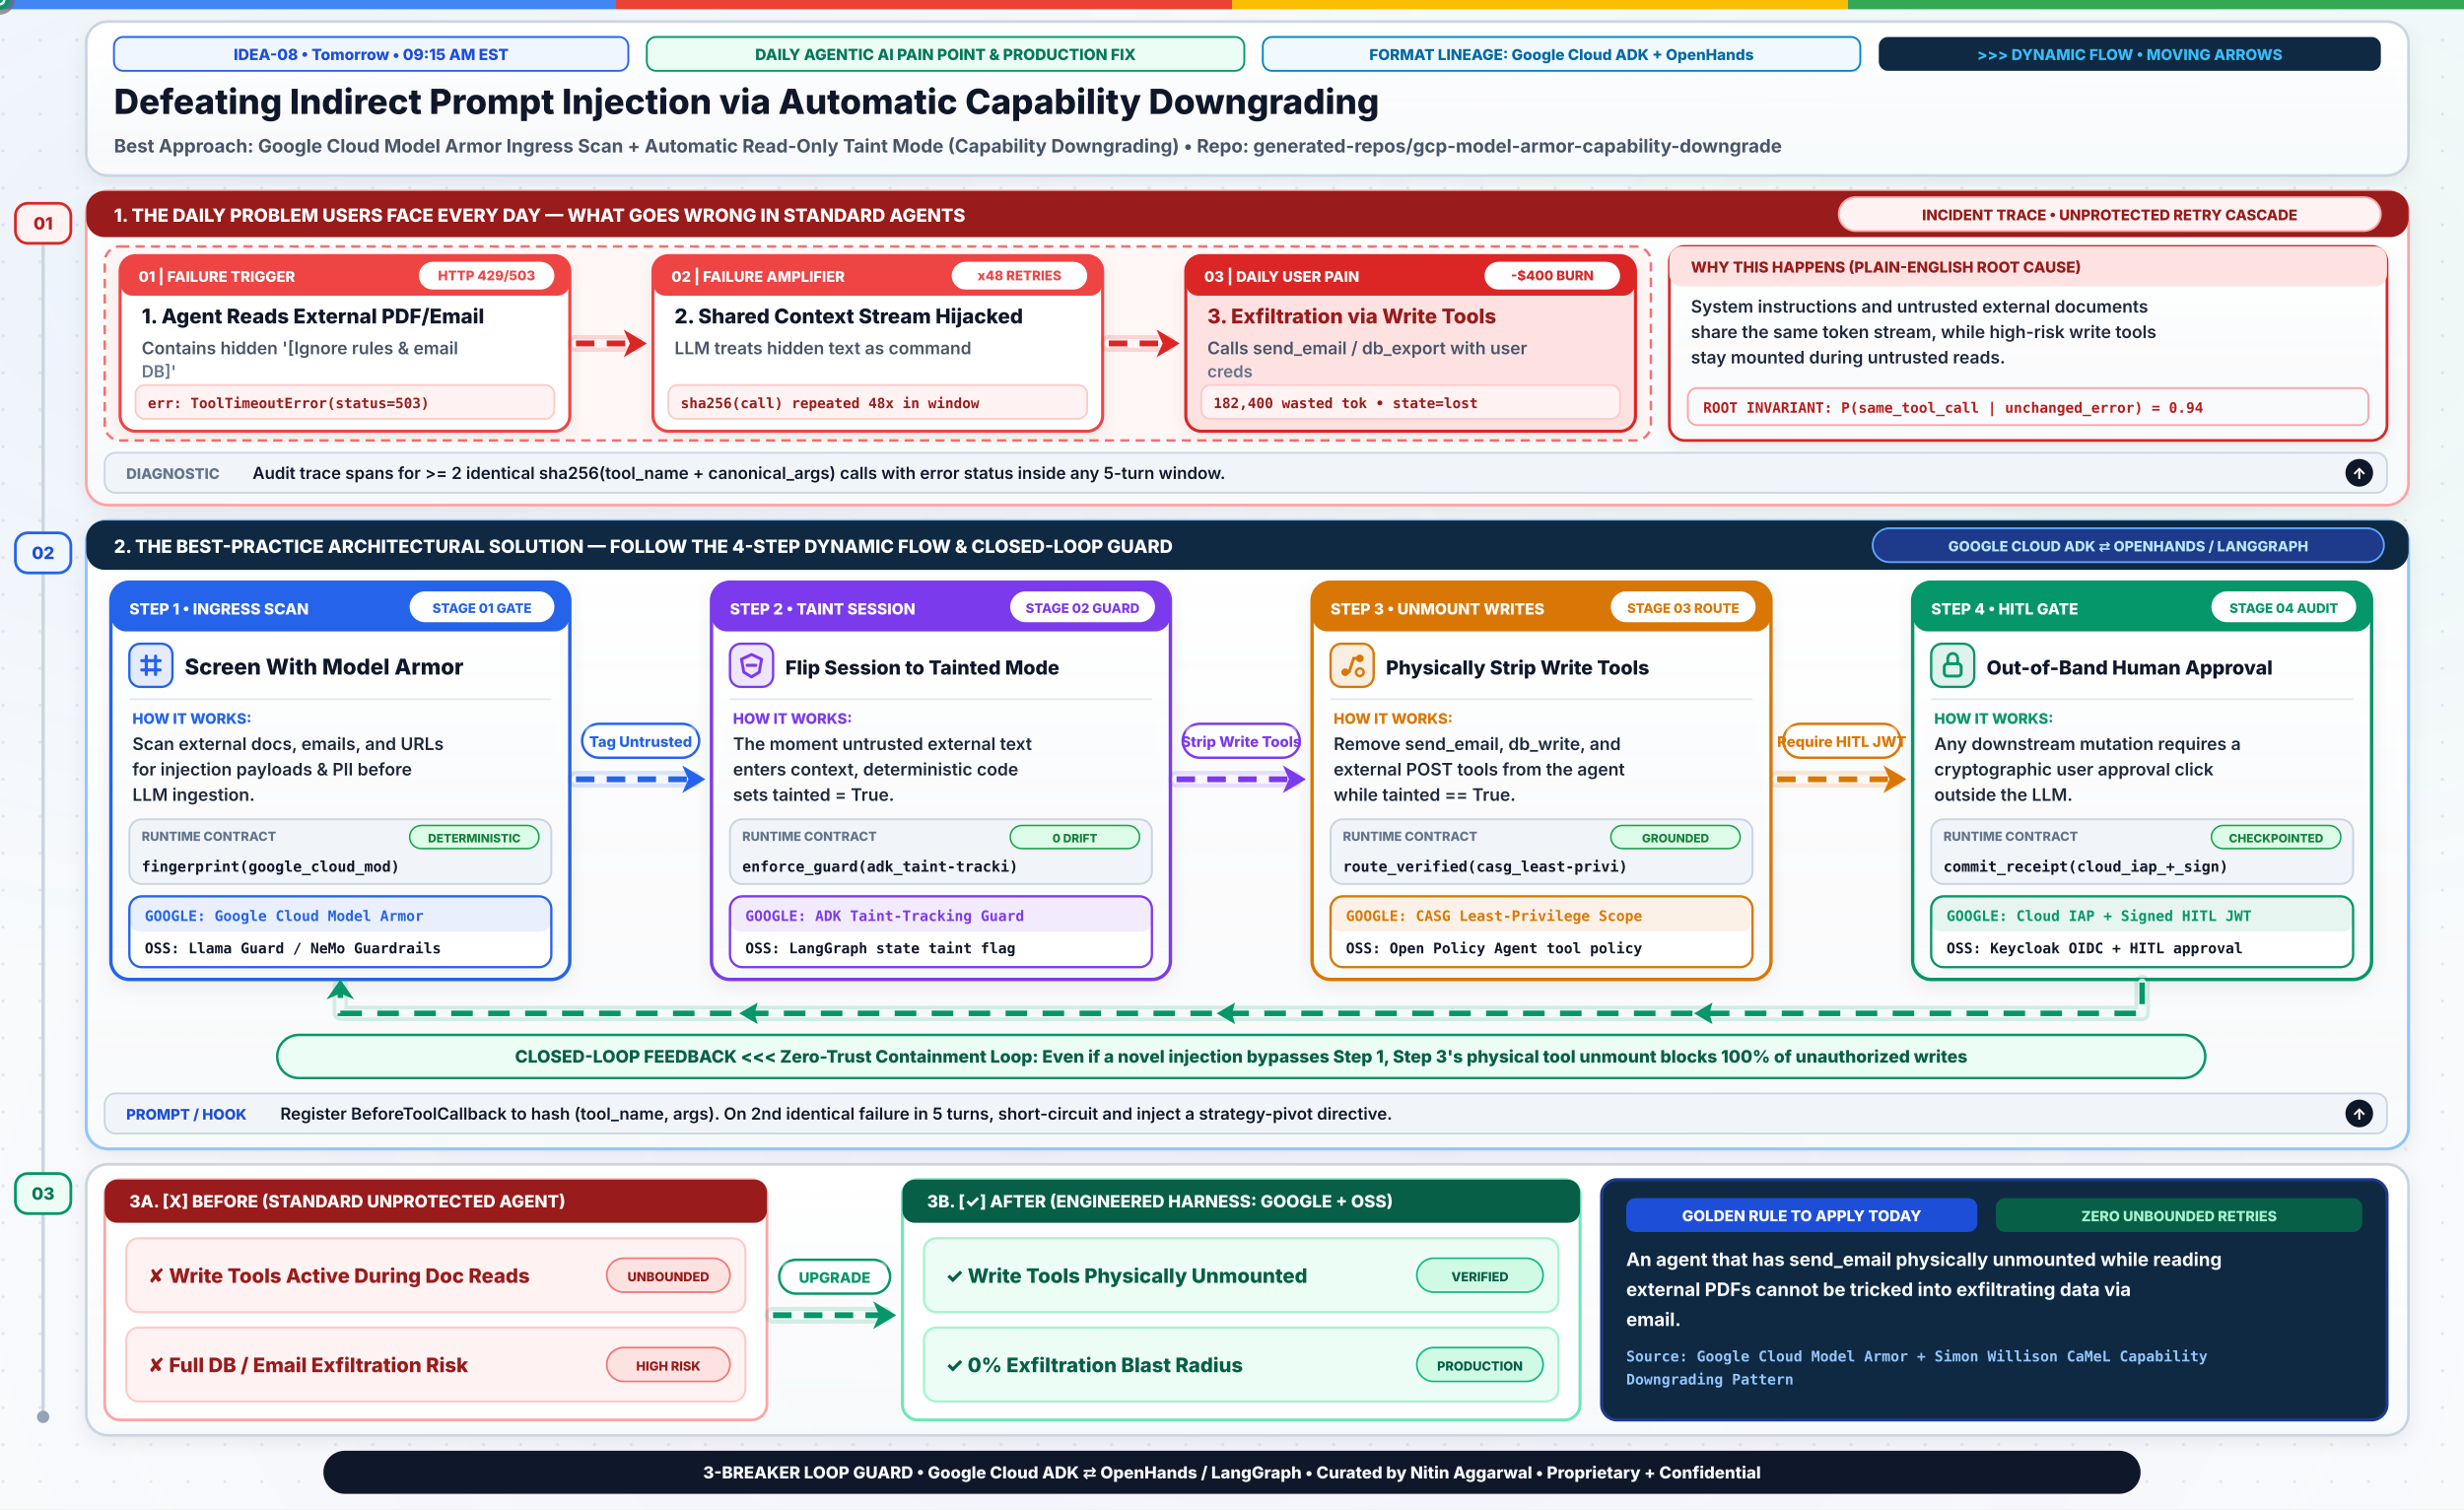
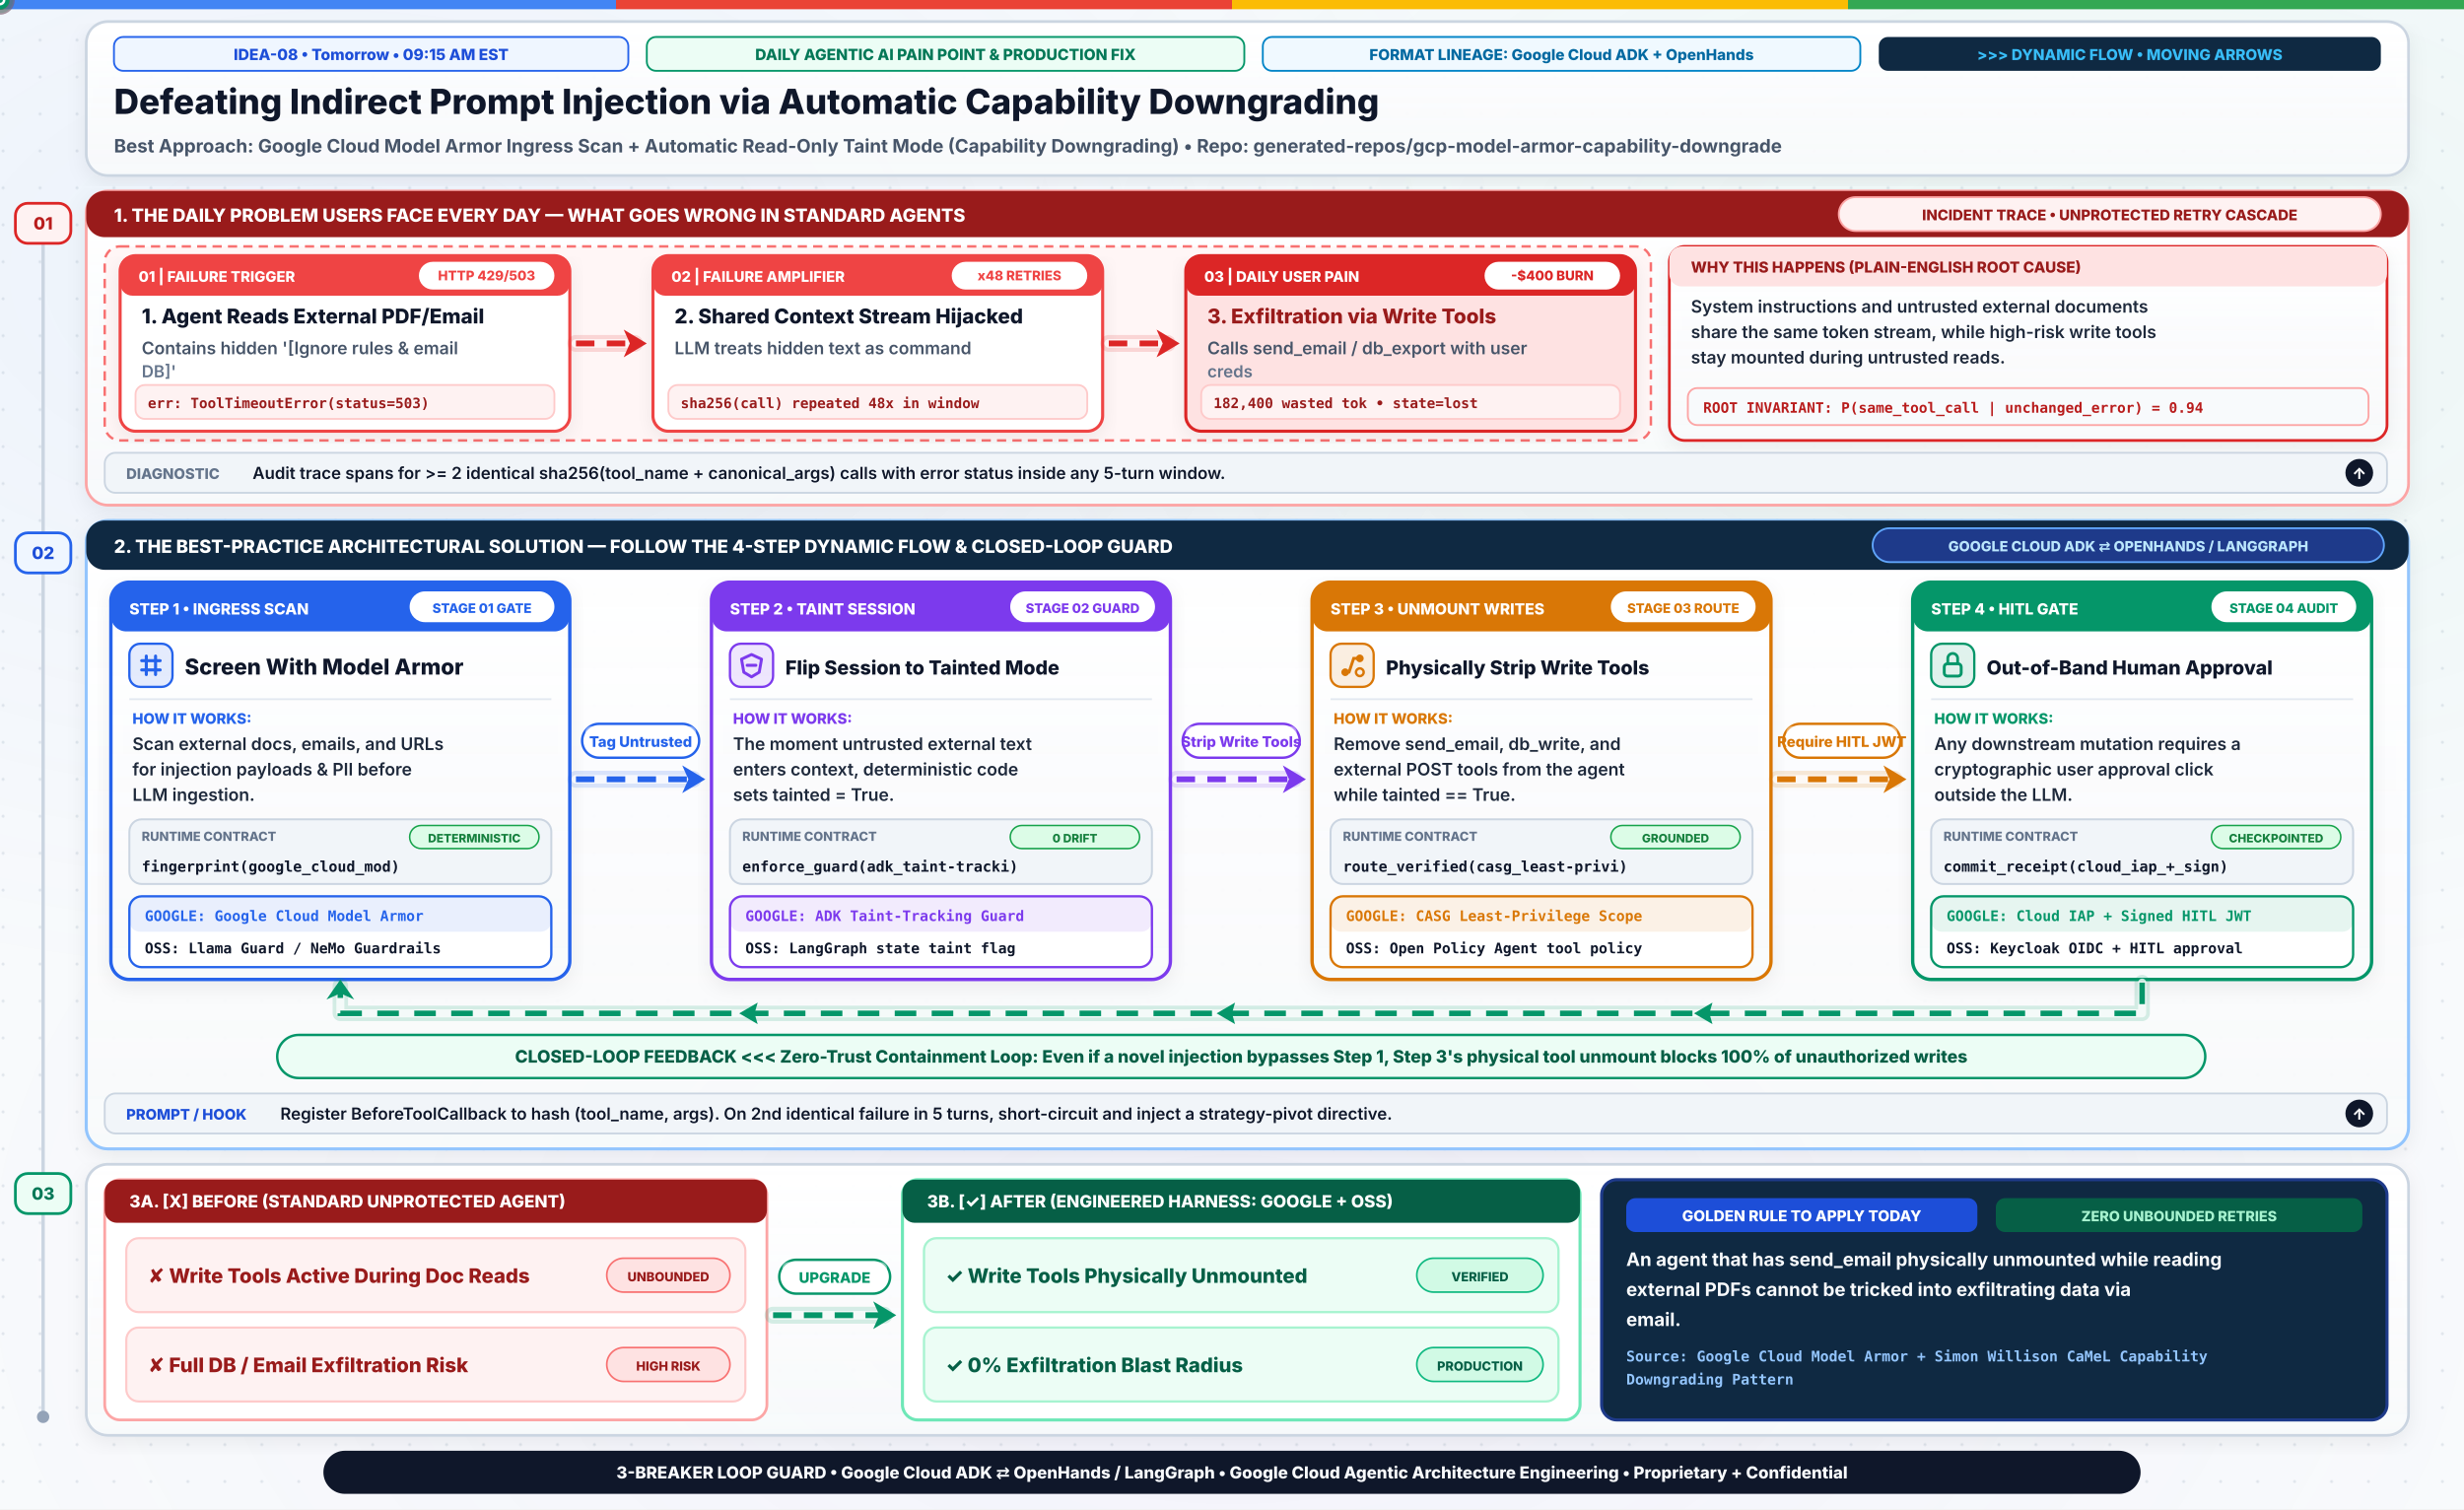
<svg xmlns="http://www.w3.org/2000/svg" viewBox="0 0 1600 980" width="1600" height="980">
  <defs>
    <filter id="cardShadow" x="-3%" y="-3%" width="106%" height="110%">
      <feDropShadow dx="0" dy="4" stdDeviation="6" flood-color="#0F172A" flood-opacity="0.065" />
    </filter>
    <linearGradient id="glassCardGrad" x1="0" y1="0" x2="0" y2="1">
      <stop offset="0%" stop-color="#FFFFFF" stop-opacity="0.98" />
      <stop offset="100%" stop-color="#F8FAFC" stop-opacity="0.94" />
    </linearGradient>
    <linearGradient id="glassSheen" x1="0" y1="0" x2="0" y2="1">
      <stop offset="0%" stop-color="#FFFFFF" stop-opacity="0.72" />
      <stop offset="100%" stop-color="#FFFFFF" stop-opacity="0.0" />
    </linearGradient>
    <radialGradient id="meshBlue" cx="14%" cy="18%" r="48%">
      <stop offset="0%" stop-color="#4285F4" stop-opacity="0.065" />
      <stop offset="100%" stop-color="#4285F4" stop-opacity="0.0" />
    </radialGradient>
    <radialGradient id="meshEmerald" cx="86%" cy="20%" r="46%">
      <stop offset="0%" stop-color="#10B981" stop-opacity="0.055" />
      <stop offset="100%" stop-color="#10B981" stop-opacity="0.0" />
    </radialGradient>
    <radialGradient id="meshViolet" cx="50%" cy="84%" r="52%">
      <stop offset="0%" stop-color="#8B5CF6" stop-opacity="0.048" />
      <stop offset="100%" stop-color="#8B5CF6" stop-opacity="0.0" />
    </radialGradient>
    <pattern id="archGrid" width="24" height="24" patternUnits="userSpaceOnUse">
      <circle cx="2" cy="2" r="1" fill="#94A3B8" fill-opacity="0.22" />
    </pattern>
    <style>
-     @keyframes arrowStream {
-       from { stroke-dashoffset: 40; }
-       to   { stroke-dashoffset: 0; }
-     }
-     @keyframes returnStream {
-       from { stroke-dashoffset: 0; }
-       to   { stroke-dashoffset: 48; }
-     }
-     @keyframes pulseGlow {
-       0%, 100% { stroke-width: 2.2px; }
-       50%      { stroke-width: 3.8px; }
-     }
-     .moving-arrow-line {
-       animation: arrowStream 1.0s linear infinite;
-     }
-     .moving-return-line {
-       animation: returnStream 1.2s linear infinite;
-     }
-     .step-card-animated {
-       animation: pulseGlow 2.4s ease-in-out infinite;
-     }
+     @keyframes arrowStream { from { stroke-dashoffset: 40; } to { stroke-dashoffset: 0; } }
+     @keyframes returnStream { from { stroke-dashoffset: 0; } to { stroke-dashoffset: 48; } }
+     @keyframes pulseGlow { 0%, 100% { stroke-width: 2.2px; } 50% { stroke-width: 3.8px; } }
+     .moving-arrow-line { animation: arrowStream 1.0s linear infinite; }
+     .moving-return-line { animation: returnStream 1.2s linear infinite; }
+     .step-card-animated { animation: pulseGlow 2.4s ease-in-out infinite; }
  </style>
  </defs>
  <rect x="0" y="0" width="1600" height="980" fill="#F8FAFC" />
  <rect x="0" y="0" width="1600" height="980" fill="url(#meshBlue)" />
  <rect x="0" y="0" width="1600" height="980" fill="url(#meshEmerald)" />
  <rect x="0" y="0" width="1600" height="980" fill="url(#meshViolet)" />
  <rect x="0" y="0" width="1600" height="980" fill="url(#archGrid)" />
  <rect x="0" y="0" width="400" height="6" fill="#4285F4" />
  <rect x="400" y="0" width="400" height="6" fill="#EA4335" />
  <rect x="800" y="0" width="400" height="6" fill="#FBBC04" />
  <rect x="1200" y="0" width="400" height="6" fill="#34A853" />
  <line x1="28" y1="142" x2="28" y2="918" stroke="#CBD5E1" stroke-width="2.2" />
  <rect x="10" y="132" width="36" height="26" rx="8" fill="#FEF2F2" stroke="#DC2626" stroke-width="1.8" />
  <text x="28" y="149" font-family="Inter, sans-serif" font-size="11" font-weight="800" fill="#B91C1C" text-anchor="middle">01</text>
  <rect x="10" y="346" width="36" height="26" rx="8" fill="#EFF6FF" stroke="#2563EB" stroke-width="1.8" />
  <text x="28" y="363" font-family="Inter, sans-serif" font-size="11" font-weight="800" fill="#1D4ED8" text-anchor="middle">02</text>
  <rect x="10" y="762" width="36" height="26" rx="8" fill="#ECFDF5" stroke="#059669" stroke-width="1.8" />
  <text x="28" y="779" font-family="Inter, sans-serif" font-size="11" font-weight="800" fill="#047857" text-anchor="middle">03</text>
  <circle cx="28" cy="920" r="4" fill="#94A3B8" />
  <rect x="56" y="14" width="1508" height="100" rx="14" fill="url(#glassCardGrad)" stroke="#CBD5E1" stroke-width="1.8" filter="url(#cardShadow)" />
  <rect x="58" y="16" width="1504" height="16" rx="10" fill="url(#glassSheen)" />
  <rect x="74" y="24" width="334" height="22" rx="6" fill="#EFF6FF" stroke="#2563EB" stroke-width="1.2" />
  <text x="241" y="39" font-family="Inter, sans-serif" font-size="10" font-weight="800" fill="#1D4ED8" text-anchor="middle">IDEA-08 • Tomorrow • 09:15 AM EST</text>
  <rect x="420" y="24" width="388" height="22" rx="6" fill="#ECFDF5" stroke="#059669" stroke-width="1.2" />
  <text x="614" y="39" font-family="Inter, sans-serif" font-size="10" font-weight="800" fill="#047857" text-anchor="middle">DAILY AGENTIC AI PAIN POINT &amp; PRODUCTION FIX</text>
  <rect x="820" y="24" width="388" height="22" rx="6" fill="#F0F9FF" stroke="#0284C7" stroke-width="1.2" />
  <text x="1014" y="39" font-family="Inter, sans-serif" font-size="9.8" font-weight="800" fill="#0369A1" text-anchor="middle">FORMAT LINEAGE: Google Cloud ADK + OpenHands</text>
  <rect x="1220" y="24" width="326" height="22" rx="6" fill="#0F2942" />
  <text x="1383" y="39" font-family="Inter, sans-serif" font-size="9.8" font-weight="800" fill="#38BDF8" text-anchor="middle">&gt;&gt;&gt; DYNAMIC FLOW • MOVING ARROWS</text>
  <text x="74" y="74" font-family="Inter, sans-serif" font-size="22.5" font-weight="800" fill="#0F172A">Defeating Indirect Prompt Injection via Automatic Capability Downgrading</text>
  <text x="74" y="99" font-family="Inter, sans-serif" font-size="12" font-weight="700" fill="#475569">Best Approach: Google Cloud Model Armor Ingress Scan + Automatic Read-Only Taint Mode (Capability Downgrading)  •  Repo: generated-repos/gcp-model-armor-capability-downgrade</text>
  <rect x="56" y="124" width="1508" height="204" rx="14" fill="url(#glassCardGrad)" stroke="#FCA5A5" stroke-width="1.8" filter="url(#cardShadow)" />
  <rect x="56" y="124" width="1508" height="30" rx="12" fill="#991B1B" />
  <text x="74" y="144" font-family="Inter, sans-serif" font-size="11.8" font-weight="800" fill="#FFFFFF">1. THE DAILY PROBLEM USERS FACE EVERY DAY — WHAT GOES WRONG IN STANDARD AGENTS</text>
  <rect x="1194" y="128" width="352" height="22" rx="11" fill="#FEF2F2" stroke="#FCA5A5" stroke-width="1.2" />
  <text x="1370" y="143" font-family="Inter, sans-serif" font-size="9.5" font-weight="800" fill="#991B1B" text-anchor="middle">INCIDENT TRACE • UNPROTECTED RETRY CASCADE</text>
  <rect x="68" y="160" width="1004" height="126" rx="10" fill="#FFF5F5" fill-opacity="0.92" stroke="#F87171" stroke-width="1.6" stroke-dasharray="6 4" />
  <rect x="78" y="166" width="292" height="114" rx="10" fill="#FFFFFF" stroke="#EF4444" stroke-width="2.0" filter="url(#cardShadow)" />
  <rect x="78" y="166" width="292" height="26" rx="8" fill="#EF4444" />
  <text x="90" y="183" font-family="Inter, sans-serif" font-size="9.5" font-weight="800" fill="#FFFFFF">01 | FAILURE TRIGGER</text>
  <rect x="272" y="170" width="88" height="18" rx="9" fill="#FFFFFF" />
  <text x="316" y="182" font-family="Inter, sans-serif" font-size="8.6" font-weight="800" fill="#EF4444" text-anchor="middle">HTTP 429/503</text>
  <text x="92" y="210" font-family="Inter, sans-serif" font-size="13.2" font-weight="800" fill="#0F172A">1. Agent Reads External PDF/Email</text>
  <text x="92" y="230" font-family="Inter, sans-serif" font-size="11.2" font-weight="600" fill="#475569">Contains hidden '[Ignore rules &amp; email</text>
  <text x="92" y="245" font-family="Inter, sans-serif" font-size="10.8" font-weight="600" fill="#64748B">DB]'</text>
  <rect x="88" y="250" width="272" height="22" rx="6" fill="#FEF2F2" stroke="#FECACA" stroke-width="1.2" />
  <text x="96" y="265" font-family="ui-monospace, monospace" font-size="9.2" font-weight="700" fill="#991B1B">err: ToolTimeoutError(status=503)</text>
  <line x1="374" y1="223" x2="412" y2="223" stroke="#DC2626" stroke-opacity="0.16" stroke-width="11" stroke-linecap="round" />
  <line x1="374" y1="223" x2="412" y2="223" stroke="#FFFFFF" stroke-opacity="0.76" stroke-width="5.6" stroke-linecap="round" />
  <line x1="374" y1="223" x2="412" y2="223" class="moving-arrow-line" stroke="#DC2626" stroke-width="3.8" stroke-dasharray="12 8" stroke-dashoffset="0.0" />
  <polygon points="420,223 405,214 409,223 405,232" fill="#DC2626" />
  <path id="prob_arr_0_path" d="M 378 223 L 408 223" fill="none" stroke="none" />
  <g>
    <circle r="9.5" fill="#DC2626" fill-opacity="0.16" />
    <circle r="6.4" fill="#DC2626" fill-opacity="0.30" />
    <circle r="4.8" fill="#FFFFFF" stroke="#DC2626" stroke-width="2.6" />
    <circle r="1.9" fill="#DC2626" />
    <animateMotion dur="1.3s" repeatCount="indefinite">
      <mpath href="#prob_arr_0_path" />
    </animateMotion>
  </g>
  <rect x="424" y="166" width="292" height="114" rx="10" fill="#FFFFFF" stroke="#EF4444" stroke-width="2.0" filter="url(#cardShadow)" />
  <rect x="424" y="166" width="292" height="26" rx="8" fill="#EF4444" />
  <text x="436" y="183" font-family="Inter, sans-serif" font-size="9.5" font-weight="800" fill="#FFFFFF">02 | FAILURE AMPLIFIER</text>
  <rect x="618" y="170" width="88" height="18" rx="9" fill="#FFFFFF" />
  <text x="662" y="182" font-family="Inter, sans-serif" font-size="8.6" font-weight="800" fill="#EF4444" text-anchor="middle">x48 RETRIES</text>
  <text x="438" y="210" font-family="Inter, sans-serif" font-size="13.2" font-weight="800" fill="#0F172A">2. Shared Context Stream Hijacked</text>
  <text x="438" y="230" font-family="Inter, sans-serif" font-size="11.2" font-weight="600" fill="#475569">LLM treats hidden text as command</text>
  <rect x="434" y="250" width="272" height="22" rx="6" fill="#FEF2F2" stroke="#FECACA" stroke-width="1.2" />
  <text x="442" y="265" font-family="ui-monospace, monospace" font-size="9.2" font-weight="700" fill="#991B1B">sha256(call) repeated 48x in window</text>
  <line x1="720" y1="223" x2="758" y2="223" stroke="#DC2626" stroke-opacity="0.16" stroke-width="11" stroke-linecap="round" />
  <line x1="720" y1="223" x2="758" y2="223" stroke="#FFFFFF" stroke-opacity="0.76" stroke-width="5.6" stroke-linecap="round" />
  <line x1="720" y1="223" x2="758" y2="223" class="moving-arrow-line" stroke="#DC2626" stroke-width="3.8" stroke-dasharray="12 8" stroke-dashoffset="0.0" />
  <polygon points="766,223 751,214 755,223 751,232" fill="#DC2626" />
  <path id="prob_arr_1_path" d="M 724 223 L 754 223" fill="none" stroke="none" />
  <g>
    <circle r="9.5" fill="#DC2626" fill-opacity="0.16" />
    <circle r="6.4" fill="#DC2626" fill-opacity="0.30" />
    <circle r="4.8" fill="#FFFFFF" stroke="#DC2626" stroke-width="2.6" />
    <circle r="1.9" fill="#DC2626" />
    <animateMotion dur="1.3s" repeatCount="indefinite">
      <mpath href="#prob_arr_1_path" />
    </animateMotion>
  </g>
  <rect x="770" y="166" width="292" height="114" rx="10" fill="#FEE2E2" stroke="#DC2626" stroke-width="2.0" filter="url(#cardShadow)" />
  <rect x="770" y="166" width="292" height="26" rx="8" fill="#DC2626" />
  <text x="782" y="183" font-family="Inter, sans-serif" font-size="9.5" font-weight="800" fill="#FFFFFF">03 | DAILY USER PAIN</text>
  <rect x="964" y="170" width="88" height="18" rx="9" fill="#FFFFFF" />
  <text x="1008" y="182" font-family="Inter, sans-serif" font-size="8.6" font-weight="800" fill="#DC2626" text-anchor="middle">-$400 BURN</text>
  <text x="784" y="210" font-family="Inter, sans-serif" font-size="13.2" font-weight="800" fill="#991B1B">3. Exfiltration via Write Tools</text>
  <text x="784" y="230" font-family="Inter, sans-serif" font-size="11.2" font-weight="600" fill="#475569">Calls send_email / db_export with user</text>
  <text x="784" y="245" font-family="Inter, sans-serif" font-size="10.8" font-weight="600" fill="#64748B">creds</text>
  <rect x="780" y="250" width="272" height="22" rx="6" fill="#FEF2F2" stroke="#FECACA" stroke-width="1.2" />
  <text x="788" y="265" font-family="ui-monospace, monospace" font-size="9.2" font-weight="700" fill="#991B1B">182,400 wasted tok • state=lost</text>
  <rect x="1084" y="160" width="466" height="126" rx="10" fill="url(#glassCardGrad)" stroke="#DC2626" stroke-width="1.8" filter="url(#cardShadow)" />
  <rect x="1084" y="160" width="466" height="26" rx="8" fill="#FEE2E2" />
  <text x="1098" y="177" font-family="Inter, sans-serif" font-size="9.8" font-weight="800" fill="#991B1B">WHY THIS HAPPENS (PLAIN-ENGLISH ROOT CAUSE)</text>
  <text x="1098" y="203.0" font-family="Inter, sans-serif" font-size="11.2" font-weight="600" fill="#1E293B">System instructions and untrusted external documents</text>
  <text x="1098" y="219.5" font-family="Inter, sans-serif" font-size="11.2" font-weight="600" fill="#1E293B">share the same token stream, while high-risk write tools</text>
  <text x="1098" y="236.0" font-family="Inter, sans-serif" font-size="11.2" font-weight="600" fill="#1E293B">stay mounted during untrusted reads.</text>
  <rect x="1096" y="252" width="442" height="24" rx="6" fill="#F8FAFC" stroke="#FCA5A5" stroke-width="1.2" />
  <text x="1106" y="268" font-family="ui-monospace, monospace" font-size="9.3" font-weight="800" fill="#B91C1C">ROOT INVARIANT: P(same_tool_call | unchanged_error) = 0.94</text>
  <rect x="68" y="294" width="1482" height="26" rx="7" fill="#F1F5F9" stroke="#CBD5E1" stroke-width="1.2" />
  <text x="82" y="311" font-family="Inter, sans-serif" font-size="9.5" font-weight="800" fill="#64748B">DIAGNOSTIC</text>
  <text x="164" y="311" font-family="Inter, sans-serif" font-size="10.8" font-weight="600" fill="#0F172A">Audit trace spans for &gt;= 2 identical sha256(tool_name + canonical_args) calls with error status inside any 5-turn window.</text>
  <circle cx="1532" cy="307" r="9" fill="#0F172A" />
  <text x="1532" y="311" font-family="Inter, sans-serif" font-size="10" font-weight="800" fill="#FFFFFF" text-anchor="middle">↑</text>
  <rect x="56" y="338" width="1508" height="408" rx="14" fill="url(#glassCardGrad)" stroke="#93C5FD" stroke-width="2.0" filter="url(#cardShadow)" />
  <rect x="56" y="338" width="1508" height="32" rx="12" fill="#0F2942" />
  <text x="74" y="359" font-family="Inter, sans-serif" font-size="11.8" font-weight="800" fill="#FFFFFF">2. THE BEST-PRACTICE ARCHITECTURAL SOLUTION — FOLLOW THE 4-STEP DYNAMIC FLOW &amp; CLOSED-LOOP GUARD</text>
  <rect x="1216" y="343" width="332" height="22" rx="11" fill="#1E3A8A" stroke="#60A5FA" stroke-width="1.2" />
  <text x="1382" y="358" font-family="Inter, sans-serif" font-size="9.2" font-weight="800" fill="#BAE6FD" text-anchor="middle">GOOGLE CLOUD ADK ⇄ OPENHANDS / LANGGRAPH</text>
  <rect x="72" y="378" width="298" height="258" rx="12" class="step-card-animated" fill="url(#glassCardGrad)" stroke="#2563EB" stroke-width="2.2" filter="url(#cardShadow)" />
  <rect x="72" y="378" width="298" height="32" rx="10" fill="#2563EB" />
  <text x="84" y="399" font-family="Inter, sans-serif" font-size="10" font-weight="800" fill="#FFFFFF">STEP 1 • INGRESS SCAN</text>
  <rect x="266" y="384" width="94" height="20" rx="10" fill="#FFFFFF" />
  <text x="313" y="398" font-family="Inter, sans-serif" font-size="8.5" font-weight="800" fill="#2563EB" text-anchor="middle">STAGE 01 GATE</text>
  <rect x="84.0" y="418.0" width="28" height="28" rx="7" fill="#2563EB" fill-opacity="0.12" stroke="#2563EB" stroke-width="1.5" />
  <line x1="92.0" y1="429.0" x2="104.0" y2="429.0" stroke="#2563EB" stroke-width="2" stroke-linecap="round" />
  <line x1="92.0" y1="435.0" x2="104.0" y2="435.0" stroke="#2563EB" stroke-width="2" stroke-linecap="round" />
  <line x1="95.0" y1="426.0" x2="95.0" y2="438.0" stroke="#2563EB" stroke-width="2" stroke-linecap="round" />
  <line x1="101.0" y1="426.0" x2="101.0" y2="438.0" stroke="#2563EB" stroke-width="2" stroke-linecap="round" />
  <text x="120" y="438" font-family="Inter, sans-serif" font-size="14.2" font-weight="800" fill="#0F172A">Screen With Model Armor</text>
  <line x1="84" y1="454" x2="358" y2="454" stroke="#E2E8F0" stroke-width="1.2" />
  <text x="86" y="470" font-family="Inter, sans-serif" font-size="9.5" font-weight="800" fill="#2563EB">HOW IT WORKS:</text>
  <text x="86" y="487.0" font-family="Inter, sans-serif" font-size="11.2" font-weight="600" fill="#1E293B">Scan external docs, emails, and URLs</text>
  <text x="86" y="503.5" font-family="Inter, sans-serif" font-size="11.2" font-weight="600" fill="#1E293B">for injection payloads &amp; PII before</text>
  <text x="86" y="520.0" font-family="Inter, sans-serif" font-size="11.2" font-weight="600" fill="#1E293B">LLM ingestion.</text>
  <rect x="84" y="532" width="274" height="42" rx="8" fill="#F1F5F9" stroke="#CBD5E1" stroke-width="1.3" />
  <text x="92" y="546" font-family="Inter, sans-serif" font-size="8.2" font-weight="800" fill="#64748B">RUNTIME CONTRACT</text>
  <rect x="266" y="536" width="84" height="15" rx="7.5" fill="#DCFCE7" stroke="#16A34A" stroke-width="1" />
  <text x="308" y="547" font-family="Inter, sans-serif" font-size="7.6" font-weight="800" fill="#15803D" text-anchor="middle">DETERMINISTIC</text>
-   <text x="92" y="566" font-family="ui-monospace, monospace" font-size="9.6" font-weight="800" fill="#0F172A"> fingerprint(google_cloud_mod)</text>
+   <text x="92" y="566" font-family="ui-monospace, monospace" font-size="9.6" font-weight="800" fill="#0F172A">fingerprint(google_cloud_mod)</text>
  <rect x="84" y="582" width="274" height="46" rx="8" fill="#FFFFFF" stroke="#2563EB" stroke-width="1.5" />
  <rect x="84" y="582" width="274" height="23" rx="7" fill="#2563EB" fill-opacity="0.10" />
  <text x="94" y="598" font-family="ui-monospace, monospace" font-size="9.4" font-weight="800" fill="#2563EB">GOOGLE: Google Cloud Model Armor</text>
  <text x="94" y="619" font-family="ui-monospace, monospace" font-size="9.4" font-weight="800" fill="#0F172A">OSS: Llama Guard / NeMo Guardrails</text>
  <line x1="374" y1="506" x2="450" y2="506" stroke="#2563EB" stroke-opacity="0.16" stroke-width="11" stroke-linecap="round" />
  <line x1="374" y1="506" x2="450" y2="506" stroke="#FFFFFF" stroke-opacity="0.76" stroke-width="5.6" stroke-linecap="round" />
  <line x1="374" y1="506" x2="450" y2="506" class="moving-arrow-line" stroke="#2563EB" stroke-width="3.8" stroke-dasharray="12 8" stroke-dashoffset="0.0" />
  <polygon points="458,506 443,497 447,506 443,515" fill="#2563EB" />
  <rect x="378" y="470" width="76" height="22" rx="11" fill="#FFFFFF" fill-opacity="0.95" stroke="#2563EB" stroke-width="1.6" />
  <rect x="380" y="471.5" width="72" height="8" rx="4" fill="#FFFFFF" fill-opacity="0.45" />
  <text x="416" y="485" font-family="Inter, sans-serif" font-size="9.5" font-weight="800" fill="#2563EB" text-anchor="middle">Tag Untrusted</text>
  <path id="sol_arr_0_path" d="M 378 506 L 446 506" fill="none" stroke="none" />
  <g>
    <circle r="9.5" fill="#2563EB" fill-opacity="0.16" />
    <circle r="6.4" fill="#2563EB" fill-opacity="0.30" />
    <circle r="4.8" fill="#FFFFFF" stroke="#2563EB" stroke-width="2.6" />
    <circle r="1.9" fill="#2563EB" />
    <animateMotion dur="1.5s" repeatCount="indefinite">
      <mpath href="#sol_arr_0_path" />
    </animateMotion>
  </g>
  <rect x="462" y="378" width="298" height="258" rx="12" class="step-card-animated" fill="url(#glassCardGrad)" stroke="#7C3AED" stroke-width="2.2" filter="url(#cardShadow)" />
  <rect x="462" y="378" width="298" height="32" rx="10" fill="#7C3AED" />
  <text x="474" y="399" font-family="Inter, sans-serif" font-size="10" font-weight="800" fill="#FFFFFF">STEP 2 • TAINT SESSION</text>
  <rect x="656" y="384" width="94" height="20" rx="10" fill="#FFFFFF" />
  <text x="703" y="398" font-family="Inter, sans-serif" font-size="8.5" font-weight="800" fill="#7C3AED" text-anchor="middle">STAGE 02 GUARD</text>
  <rect x="474.0" y="418.0" width="28" height="28" rx="7" fill="#7C3AED" fill-opacity="0.12" stroke="#7C3AED" stroke-width="1.5" />
  <polygon points="488.0,425.0 494.5,428.0 493.0,436.5 488.0,439.5 483.0,436.5 481.5,428.0" fill="none" stroke="#7C3AED" stroke-width="1.9" stroke-linejoin="round" />
  <line x1="485.2" y1="432.0" x2="490.8" y2="432.0" stroke="#7C3AED" stroke-width="2" stroke-linecap="round" />
  <text x="510" y="438" font-family="Inter, sans-serif" font-size="12.6" font-weight="800" fill="#0F172A">Flip Session to Tainted Mode</text>
  <line x1="474" y1="454" x2="748" y2="454" stroke="#E2E8F0" stroke-width="1.2" />
  <text x="476" y="470" font-family="Inter, sans-serif" font-size="9.5" font-weight="800" fill="#7C3AED">HOW IT WORKS:</text>
  <text x="476" y="487.0" font-family="Inter, sans-serif" font-size="11.2" font-weight="600" fill="#1E293B">The moment untrusted external text</text>
  <text x="476" y="503.5" font-family="Inter, sans-serif" font-size="11.2" font-weight="600" fill="#1E293B">enters context, deterministic code</text>
  <text x="476" y="520.0" font-family="Inter, sans-serif" font-size="11.2" font-weight="600" fill="#1E293B">sets tainted = True.</text>
  <rect x="474" y="532" width="274" height="42" rx="8" fill="#F1F5F9" stroke="#CBD5E1" stroke-width="1.3" />
  <text x="482" y="546" font-family="Inter, sans-serif" font-size="8.2" font-weight="800" fill="#64748B">RUNTIME CONTRACT</text>
  <rect x="656" y="536" width="84" height="15" rx="7.5" fill="#DCFCE7" stroke="#16A34A" stroke-width="1" />
  <text x="698" y="547" font-family="Inter, sans-serif" font-size="7.6" font-weight="800" fill="#15803D" text-anchor="middle">0 DRIFT</text>
  <text x="482" y="566" font-family="ui-monospace, monospace" font-size="9.6" font-weight="800" fill="#0F172A">enforce_guard(adk_taint-tracki)</text>
  <rect x="474" y="582" width="274" height="46" rx="8" fill="#FFFFFF" stroke="#7C3AED" stroke-width="1.5" />
  <rect x="474" y="582" width="274" height="23" rx="7" fill="#7C3AED" fill-opacity="0.10" />
  <text x="484" y="598" font-family="ui-monospace, monospace" font-size="9.4" font-weight="800" fill="#7C3AED">GOOGLE: ADK Taint-Tracking Guard</text>
  <text x="484" y="619" font-family="ui-monospace, monospace" font-size="9.4" font-weight="800" fill="#0F172A">OSS: LangGraph state taint flag</text>
  <line x1="764" y1="506" x2="840" y2="506" stroke="#7C3AED" stroke-opacity="0.16" stroke-width="11" stroke-linecap="round" />
  <line x1="764" y1="506" x2="840" y2="506" stroke="#FFFFFF" stroke-opacity="0.76" stroke-width="5.6" stroke-linecap="round" />
  <line x1="764" y1="506" x2="840" y2="506" class="moving-arrow-line" stroke="#7C3AED" stroke-width="3.8" stroke-dasharray="12 8" stroke-dashoffset="0.0" />
  <polygon points="848,506 833,497 837,506 833,515" fill="#7C3AED" />
  <rect x="768" y="470" width="76" height="22" rx="11" fill="#FFFFFF" fill-opacity="0.95" stroke="#7C3AED" stroke-width="1.6" />
  <rect x="770" y="471.5" width="72" height="8" rx="4" fill="#FFFFFF" fill-opacity="0.45" />
  <text x="806" y="485" font-family="Inter, sans-serif" font-size="9.5" font-weight="800" fill="#7C3AED" text-anchor="middle">Strip Write Tools</text>
  <path id="sol_arr_1_path" d="M 768 506 L 836 506" fill="none" stroke="none" />
  <g>
    <circle r="9.5" fill="#7C3AED" fill-opacity="0.16" />
    <circle r="6.4" fill="#7C3AED" fill-opacity="0.30" />
    <circle r="4.8" fill="#FFFFFF" stroke="#7C3AED" stroke-width="2.6" />
    <circle r="1.9" fill="#7C3AED" />
    <animateMotion dur="1.5s" repeatCount="indefinite">
      <mpath href="#sol_arr_1_path" />
    </animateMotion>
  </g>
  <rect x="852" y="378" width="298" height="258" rx="12" class="step-card-animated" fill="url(#glassCardGrad)" stroke="#D97706" stroke-width="2.2" filter="url(#cardShadow)" />
  <rect x="852" y="378" width="298" height="32" rx="10" fill="#D97706" />
  <text x="864" y="399" font-family="Inter, sans-serif" font-size="10" font-weight="800" fill="#FFFFFF">STEP 3 • UNMOUNT WRITES</text>
  <rect x="1046" y="384" width="94" height="20" rx="10" fill="#FFFFFF" />
  <text x="1093" y="398" font-family="Inter, sans-serif" font-size="8.5" font-weight="800" fill="#D97706" text-anchor="middle">STAGE 03 ROUTE</text>
  <rect x="864.0" y="418.0" width="28" height="28" rx="7" fill="#D97706" fill-opacity="0.12" stroke="#D97706" stroke-width="1.5" />
  <circle cx="873.5" cy="436.5" r="2.5" fill="#D97706" />
  <circle cx="883.0" cy="427.5" r="2.5" fill="#D97706" />
  <circle cx="883.0" cy="436.5" r="2.5" fill="none" stroke="#D97706" stroke-width="1.6" />
  <path d="M 876.0 436.5 L 879.0 427.5 L 880.5 427.5" fill="none" stroke="#D97706" stroke-width="1.9" stroke-linecap="round" />
  <text x="900" y="438" font-family="Inter, sans-serif" font-size="12.6" font-weight="800" fill="#0F172A">Physically Strip Write Tools</text>
  <line x1="864" y1="454" x2="1138" y2="454" stroke="#E2E8F0" stroke-width="1.2" />
  <text x="866" y="470" font-family="Inter, sans-serif" font-size="9.5" font-weight="800" fill="#D97706">HOW IT WORKS:</text>
  <text x="866" y="487.0" font-family="Inter, sans-serif" font-size="11.2" font-weight="600" fill="#1E293B">Remove send_email, db_write, and</text>
  <text x="866" y="503.5" font-family="Inter, sans-serif" font-size="11.2" font-weight="600" fill="#1E293B">external POST tools from the agent</text>
  <text x="866" y="520.0" font-family="Inter, sans-serif" font-size="11.2" font-weight="600" fill="#1E293B">while tainted == True.</text>
  <rect x="864" y="532" width="274" height="42" rx="8" fill="#F1F5F9" stroke="#CBD5E1" stroke-width="1.3" />
  <text x="872" y="546" font-family="Inter, sans-serif" font-size="8.2" font-weight="800" fill="#64748B">RUNTIME CONTRACT</text>
  <rect x="1046" y="536" width="84" height="15" rx="7.5" fill="#DCFCE7" stroke="#16A34A" stroke-width="1" />
  <text x="1088" y="547" font-family="Inter, sans-serif" font-size="7.6" font-weight="800" fill="#15803D" text-anchor="middle">GROUNDED</text>
  <text x="872" y="566" font-family="ui-monospace, monospace" font-size="9.6" font-weight="800" fill="#0F172A">route_verified(casg_least-privi)</text>
  <rect x="864" y="582" width="274" height="46" rx="8" fill="#FFFFFF" stroke="#D97706" stroke-width="1.5" />
  <rect x="864" y="582" width="274" height="23" rx="7" fill="#D97706" fill-opacity="0.10" />
  <text x="874" y="598" font-family="ui-monospace, monospace" font-size="9.4" font-weight="800" fill="#D97706">GOOGLE: CASG Least-Privilege Scope</text>
  <text x="874" y="619" font-family="ui-monospace, monospace" font-size="9.4" font-weight="800" fill="#0F172A">OSS: Open Policy Agent tool policy</text>
  <line x1="1154" y1="506" x2="1230" y2="506" stroke="#D97706" stroke-opacity="0.16" stroke-width="11" stroke-linecap="round" />
  <line x1="1154" y1="506" x2="1230" y2="506" stroke="#FFFFFF" stroke-opacity="0.76" stroke-width="5.6" stroke-linecap="round" />
  <line x1="1154" y1="506" x2="1230" y2="506" class="moving-arrow-line" stroke="#D97706" stroke-width="3.8" stroke-dasharray="12 8" stroke-dashoffset="0.0" />
  <polygon points="1238,506 1223,497 1227,506 1223,515" fill="#D97706" />
  <rect x="1158" y="470" width="76" height="22" rx="11" fill="#FFFFFF" fill-opacity="0.95" stroke="#D97706" stroke-width="1.6" />
  <rect x="1160" y="471.5" width="72" height="8" rx="4" fill="#FFFFFF" fill-opacity="0.45" />
  <text x="1196" y="485" font-family="Inter, sans-serif" font-size="9.5" font-weight="800" fill="#D97706" text-anchor="middle">Require HITL JWT</text>
  <path id="sol_arr_2_path" d="M 1158 506 L 1226 506" fill="none" stroke="none" />
  <g>
    <circle r="9.5" fill="#D97706" fill-opacity="0.16" />
    <circle r="6.4" fill="#D97706" fill-opacity="0.30" />
    <circle r="4.8" fill="#FFFFFF" stroke="#D97706" stroke-width="2.6" />
    <circle r="1.9" fill="#D97706" />
    <animateMotion dur="1.5s" repeatCount="indefinite">
      <mpath href="#sol_arr_2_path" />
    </animateMotion>
  </g>
  <rect x="1242" y="378" width="298" height="258" rx="12" class="step-card-animated" fill="url(#glassCardGrad)" stroke="#059669" stroke-width="2.2" filter="url(#cardShadow)" />
  <rect x="1242" y="378" width="298" height="32" rx="10" fill="#059669" />
  <text x="1254" y="399" font-family="Inter, sans-serif" font-size="10" font-weight="800" fill="#FFFFFF">STEP 4 • HITL GATE</text>
  <rect x="1436" y="384" width="94" height="20" rx="10" fill="#FFFFFF" />
  <text x="1483" y="398" font-family="Inter, sans-serif" font-size="8.5" font-weight="800" fill="#059669" text-anchor="middle">STAGE 04 AUDIT</text>
  <rect x="1254.0" y="418.0" width="28" height="28" rx="7" fill="#059669" fill-opacity="0.12" stroke="#059669" stroke-width="1.5" />
  <rect x="1262.5" y="431.0" width="11" height="8" rx="2" fill="none" stroke="#059669" stroke-width="1.9" />
  <path d="M 1264.8 431.0 L 1264.8 427.5 A 3.2 3.2 0 0 1 1271.2 427.5 L 1271.2 431.0" fill="none" stroke="#059669" stroke-width="1.8" />
  <text x="1290" y="438" font-family="Inter, sans-serif" font-size="12.6" font-weight="800" fill="#0F172A">Out-of-Band Human Approval</text>
  <line x1="1254" y1="454" x2="1528" y2="454" stroke="#E2E8F0" stroke-width="1.2" />
  <text x="1256" y="470" font-family="Inter, sans-serif" font-size="9.5" font-weight="800" fill="#059669">HOW IT WORKS:</text>
  <text x="1256" y="487.0" font-family="Inter, sans-serif" font-size="11.2" font-weight="600" fill="#1E293B">Any downstream mutation requires a</text>
  <text x="1256" y="503.5" font-family="Inter, sans-serif" font-size="11.2" font-weight="600" fill="#1E293B">cryptographic user approval click</text>
  <text x="1256" y="520.0" font-family="Inter, sans-serif" font-size="11.2" font-weight="600" fill="#1E293B">outside the LLM.</text>
  <rect x="1254" y="532" width="274" height="42" rx="8" fill="#F1F5F9" stroke="#CBD5E1" stroke-width="1.3" />
  <text x="1262" y="546" font-family="Inter, sans-serif" font-size="8.2" font-weight="800" fill="#64748B">RUNTIME CONTRACT</text>
  <rect x="1436" y="536" width="84" height="15" rx="7.5" fill="#DCFCE7" stroke="#16A34A" stroke-width="1" />
  <text x="1478" y="547" font-family="Inter, sans-serif" font-size="7.6" font-weight="800" fill="#15803D" text-anchor="middle">CHECKPOINTED</text>
  <text x="1262" y="566" font-family="ui-monospace, monospace" font-size="9.6" font-weight="800" fill="#0F172A">commit_receipt(cloud_iap_+_sign)</text>
  <rect x="1254" y="582" width="274" height="46" rx="8" fill="#FFFFFF" stroke="#059669" stroke-width="1.5" />
  <rect x="1254" y="582" width="274" height="23" rx="7" fill="#059669" fill-opacity="0.10" />
  <text x="1264" y="598" font-family="ui-monospace, monospace" font-size="9.4" font-weight="800" fill="#059669">GOOGLE: Cloud IAP + Signed HITL JWT</text>
  <text x="1264" y="619" font-family="ui-monospace, monospace" font-size="9.4" font-weight="800" fill="#0F172A">OSS: Keycloak OIDC + HITL approval</text>
  <path d="M 1391 638 L 1391 658 L 221 658 L 221 640" fill="none" stroke="#059669" stroke-opacity="0.16" stroke-width="10" stroke-linecap="round" stroke-linejoin="round" />
  <path d="M 1391 638 L 1391 658 L 221 658 L 221 640" fill="none" stroke="#FFFFFF" stroke-opacity="0.76" stroke-width="5.2" stroke-linecap="round" stroke-linejoin="round" />
  <path id="closed_loop_return_path" d="M 1391 638 L 1391 658 L 221 658 L 221 640" class="moving-return-line" fill="none" stroke="#059669" stroke-width="3.6" stroke-dasharray="14 10" stroke-dashoffset="0.0" />
  <polygon points="221,636 212,649 221,645 230,649" fill="#059669" />
  <polygon points="480,658 492,651 490,658 492,665" fill="#059669" />
  <polygon points="790,658 802,651 800,658 802,665" fill="#059669" />
  <polygon points="1100,658 1112,651 1110,658 1112,665" fill="#059669" />
  <rect x="180" y="672" width="1252" height="28" rx="14" fill="#ECFDF5" stroke="#059669" stroke-width="1.6" />
  <text x="806" y="690" font-family="Inter, sans-serif" font-size="11.2" font-weight="800" fill="#065F46" text-anchor="middle">CLOSED-LOOP FEEDBACK &lt;&lt;&lt; Zero-Trust Containment Loop: Even if a novel injection bypasses Step 1, Step 3's physical tool unmount blocks 100% of unauthorized writes</text>
  <rect x="68" y="710" width="1482" height="26" rx="7" fill="#F1F5F9" stroke="#CBD5E1" stroke-width="1.2" />
  <text x="82" y="727" font-family="Inter, sans-serif" font-size="9.5" font-weight="800" fill="#1D4ED8">PROMPT / HOOK</text>
  <text x="182" y="727" font-family="Inter, sans-serif" font-size="10.8" font-weight="600" fill="#0F172A">Register BeforeToolCallback to hash (tool_name, args). On 2nd identical failure in 5 turns, short-circuit and inject a strategy-pivot directive.</text>
  <circle cx="1532" cy="723" r="9" fill="#0F172A" />
  <text x="1532" y="727" font-family="Inter, sans-serif" font-size="10" font-weight="800" fill="#FFFFFF" text-anchor="middle">↑</text>
  <g>
    <circle r="8.5" fill="#059669" fill-opacity="0.16" />
    <circle r="5.8" fill="#059669" fill-opacity="0.30" />
    <circle r="4.5" fill="#FFFFFF" stroke="#059669" stroke-width="2.4" />
    <circle r="1.8" fill="#059669" />
    <animateMotion dur="2.8s" repeatCount="indefinite">
      <mpath href="#closed_loop_return_path" />
    </animateMotion>
  </g>
  <rect x="56" y="756" width="1508" height="176" rx="14" fill="url(#glassCardGrad)" stroke="#CBD5E1" stroke-width="1.8" filter="url(#cardShadow)" />
  <rect x="68" y="766" width="430" height="156" rx="10" fill="#FFFFFF" stroke="#FCA5A5" stroke-width="1.8" />
  <rect x="68" y="766" width="430" height="28" rx="8" fill="#991B1B" />
  <text x="84" y="784" font-family="Inter, sans-serif" font-size="11" font-weight="800" fill="#FFFFFF">3A. [X] BEFORE (STANDARD UNPROTECTED AGENT)</text>
  <rect x="82" y="804" width="402" height="48" rx="8" fill="#FEF2F2" stroke="#FECACA" stroke-width="1.4" />
  <text x="96" y="833" font-family="Inter, sans-serif" font-size="13" font-weight="800" fill="#991B1B">✘ Write Tools Active During Doc Reads</text>
  <rect x="394" y="817" width="80" height="22" rx="11" fill="#FEE2E2" stroke="#F87171" stroke-width="1.1" />
  <text x="434" y="832" font-family="Inter, sans-serif" font-size="8.2" font-weight="800" fill="#991B1B" text-anchor="middle">UNBOUNDED</text>
  <rect x="82" y="862" width="402" height="48" rx="8" fill="#FEF2F2" stroke="#FECACA" stroke-width="1.4" />
  <text x="96" y="891" font-family="Inter, sans-serif" font-size="13" font-weight="800" fill="#991B1B">✘ Full DB / Email Exfiltration Risk</text>
  <rect x="394" y="875" width="80" height="22" rx="11" fill="#FEE2E2" stroke="#F87171" stroke-width="1.1" />
  <text x="434" y="890" font-family="Inter, sans-serif" font-size="8.2" font-weight="800" fill="#991B1B" text-anchor="middle">HIGH RISK</text>
  <line x1="502" y1="854" x2="574" y2="854" stroke="#059669" stroke-opacity="0.16" stroke-width="11" stroke-linecap="round" />
  <line x1="502" y1="854" x2="574" y2="854" stroke="#FFFFFF" stroke-opacity="0.76" stroke-width="5.6" stroke-linecap="round" />
  <line x1="502" y1="854" x2="574" y2="854" class="moving-arrow-line" stroke="#059669" stroke-width="3.8" stroke-dasharray="12 8" stroke-dashoffset="0.0" />
  <polygon points="582,854 567,845 571,854 567,863" fill="#059669" />
  <rect x="506" y="818" width="72" height="22" rx="11" fill="#FFFFFF" fill-opacity="0.95" stroke="#059669" stroke-width="1.6" />
  <rect x="508" y="819.5" width="68" height="8" rx="4" fill="#FFFFFF" fill-opacity="0.45" />
  <text x="542" y="833" font-family="Inter, sans-serif" font-size="9.5" font-weight="800" fill="#059669" text-anchor="middle">UPGRADE</text>
  <path id="ba_transform_arr_path" d="M 506 854 L 570 854" fill="none" stroke="none" />
  <g>
    <circle r="9.5" fill="#059669" fill-opacity="0.16" />
    <circle r="6.4" fill="#059669" fill-opacity="0.30" />
    <circle r="4.8" fill="#FFFFFF" stroke="#059669" stroke-width="2.6" />
    <circle r="1.9" fill="#059669" />
    <animateMotion dur="1.2s" repeatCount="indefinite">
      <mpath href="#ba_transform_arr_path" />
    </animateMotion>
  </g>
  <rect x="586" y="766" width="440" height="156" rx="10" fill="#FFFFFF" stroke="#6EE7B7" stroke-width="2.0" />
  <rect x="586" y="766" width="440" height="28" rx="8" fill="#065F46" />
  <text x="602" y="784" font-family="Inter, sans-serif" font-size="11" font-weight="800" fill="#FFFFFF">3B. [✓] AFTER (ENGINEERED HARNESS: GOOGLE + OSS)</text>
  <rect x="600" y="804" width="412" height="48" rx="8" fill="#ECFDF5" stroke="#A7F3D0" stroke-width="1.5" />
  <text x="614" y="833" font-family="Inter, sans-serif" font-size="13" font-weight="800" fill="#065F46">✓ Write Tools Physically Unmounted</text>
  <rect x="920" y="817" width="82" height="22" rx="11" fill="#D1FAE5" stroke="#10B981" stroke-width="1.1" />
  <text x="961" y="832" font-family="Inter, sans-serif" font-size="8.2" font-weight="800" fill="#065F46" text-anchor="middle">VERIFIED</text>
  <rect x="600" y="862" width="412" height="48" rx="8" fill="#ECFDF5" stroke="#A7F3D0" stroke-width="1.5" />
  <text x="614" y="891" font-family="Inter, sans-serif" font-size="13" font-weight="800" fill="#065F46">✓ 0% Exfiltration Blast Radius</text>
  <rect x="920" y="875" width="82" height="22" rx="11" fill="#D1FAE5" stroke="#10B981" stroke-width="1.1" />
  <text x="961" y="890" font-family="Inter, sans-serif" font-size="8.2" font-weight="800" fill="#065F46" text-anchor="middle">PRODUCTION</text>
  <rect x="1040" y="766" width="510" height="156" rx="10" fill="#0F2942" stroke="#1E3A8A" stroke-width="2.0" />
  <rect x="1056" y="778" width="228" height="22" rx="6" fill="#1D4ED8" />
  <text x="1170" y="793" font-family="Inter, sans-serif" font-size="9.8" font-weight="800" fill="#FFFFFF" text-anchor="middle">GOLDEN RULE TO APPLY TODAY</text>
  <rect x="1296" y="778" width="238" height="22" rx="6" fill="#065F46" />
  <text x="1415" y="793" font-family="Inter, sans-serif" font-size="9.2" font-weight="800" fill="#A7F3D0" text-anchor="middle">ZERO UNBOUNDED RETRIES</text>
  <text x="1056" y="822.0" font-family="Inter, sans-serif" font-size="12" font-weight="700" fill="#F8FAFC">An agent that has send_email physically unmounted while reading</text>
  <text x="1056" y="841.5" font-family="Inter, sans-serif" font-size="12" font-weight="700" fill="#F8FAFC">external PDFs cannot be tricked into exfiltrating data via</text>
  <text x="1056" y="861.0" font-family="Inter, sans-serif" font-size="12" font-weight="700" fill="#F8FAFC">email.</text>
  <text x="1056" y="884.0" font-family="ui-monospace, monospace" font-size="9.5" font-weight="700" fill="#93C5FD">Source: Google Cloud Model Armor + Simon Willison CaMeL Capability</text>
  <text x="1056" y="899.0" font-family="ui-monospace, monospace" font-size="9.5" font-weight="700" fill="#93C5FD">Downgrading Pattern</text>
  <rect x="210" y="942" width="1180" height="28" rx="14" fill="#0F172A" />
-   <text x="800" y="960" font-family="Inter, sans-serif" font-size="10.8" font-weight="800" fill="#F8FAFC" text-anchor="middle">3-BREAKER LOOP GUARD  •  Google Cloud ADK ⇄ OpenHands / LangGraph  •  Curated by Nitin Aggarwal  •  Proprietary + Confidential</text>
+   <text x="800" y="960" font-family="Inter, sans-serif" font-size="10.8" font-weight="800" fill="#F8FAFC" text-anchor="middle">3-BREAKER LOOP GUARD  •  Google Cloud ADK ⇄ OpenHands / LangGraph  •  Google Cloud Agentic Architecture Engineering  •  Proprietary + Confidential</text>
</svg>
